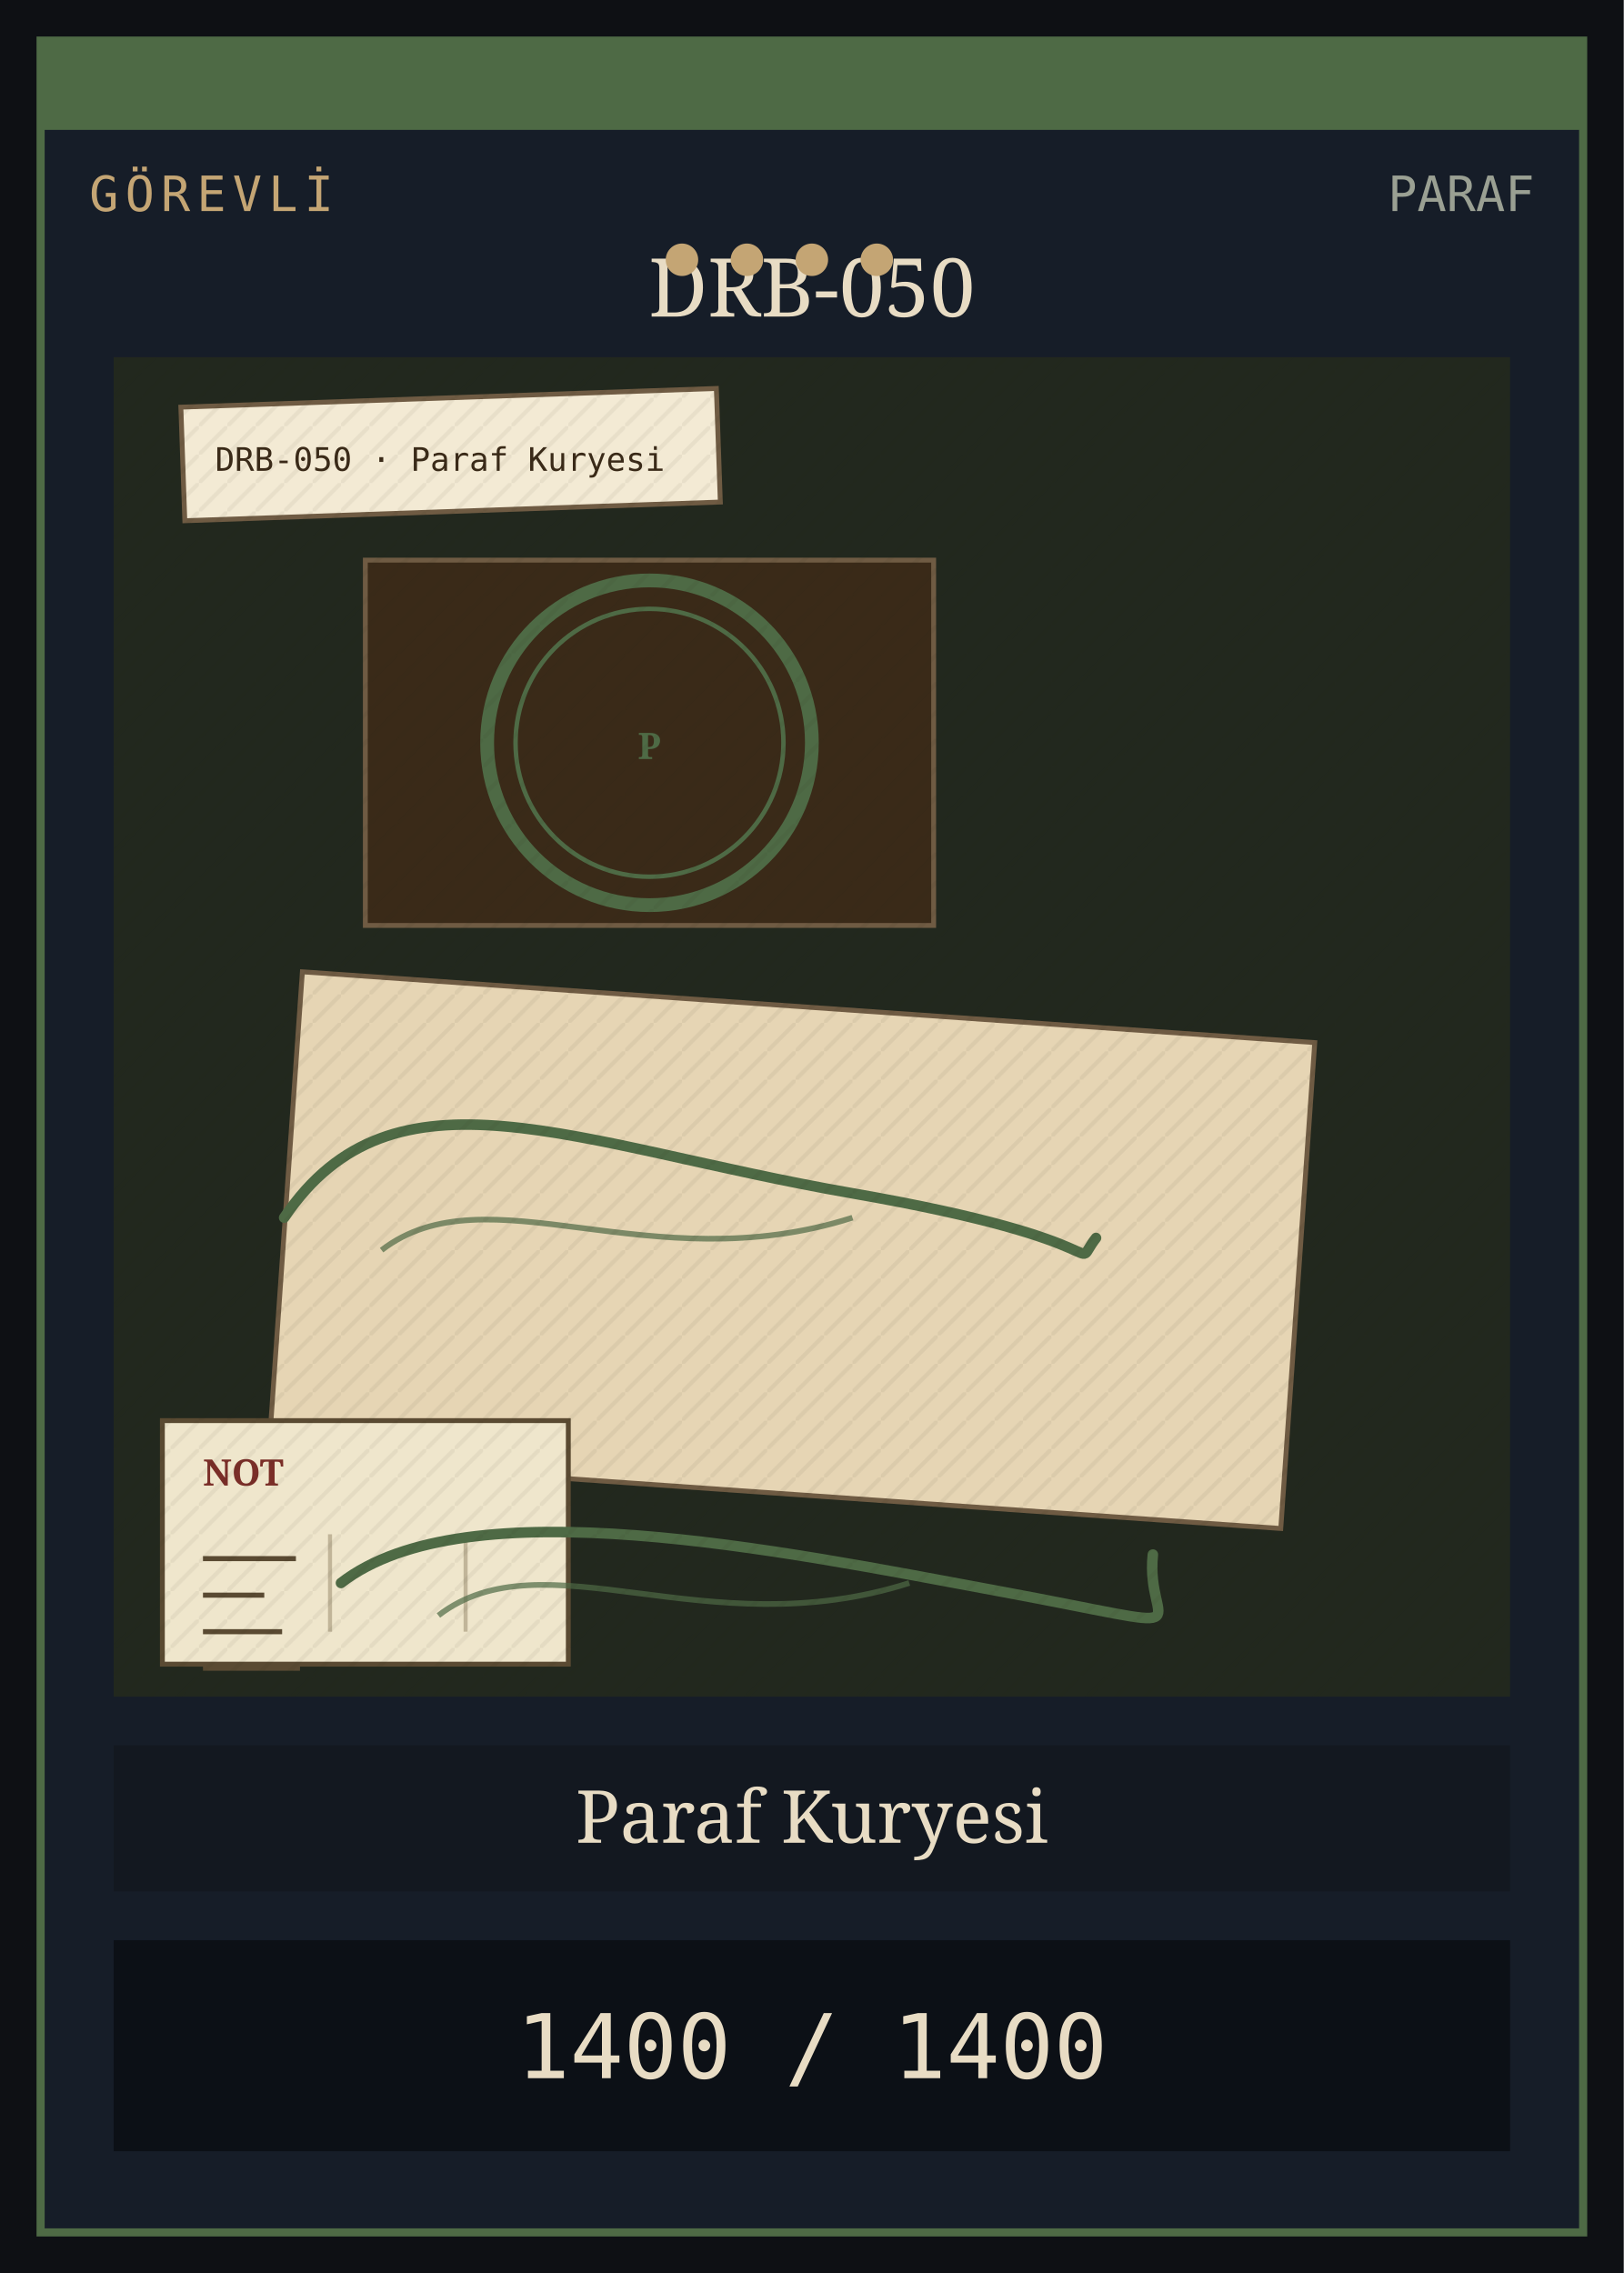
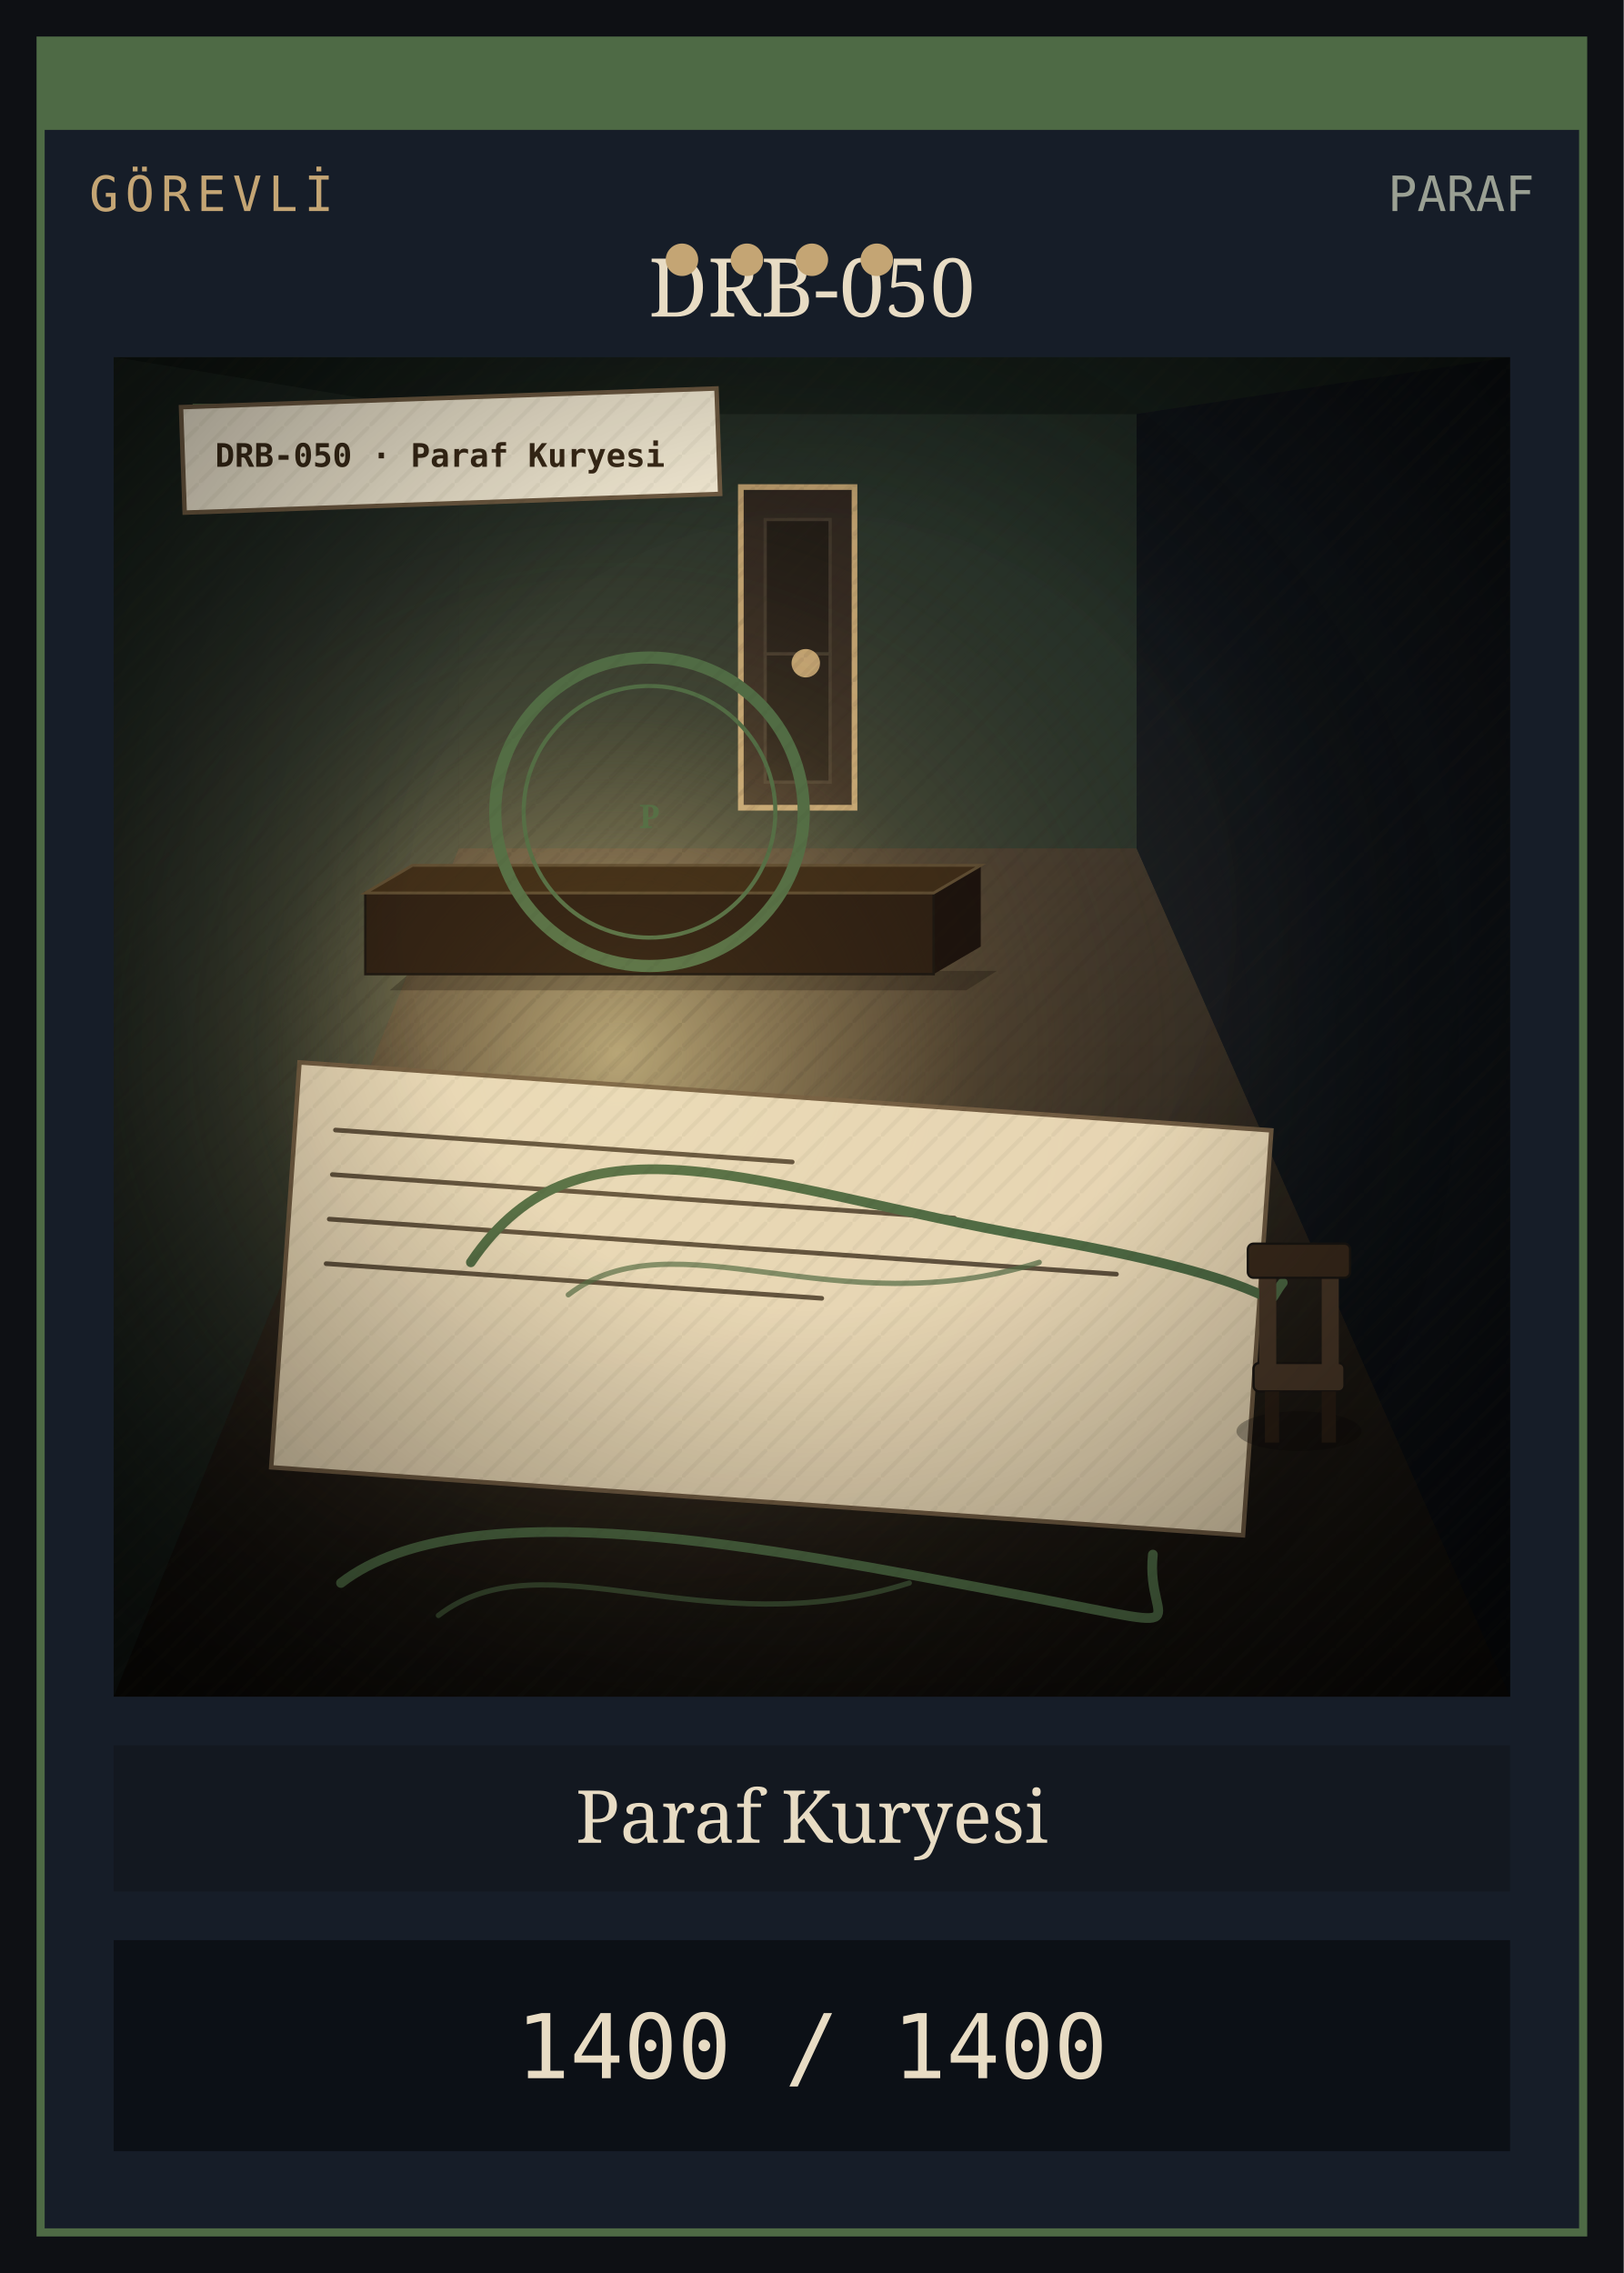
<svg xmlns="http://www.w3.org/2000/svg" viewBox="0 0 400 560" width="400" height="560">
  <defs>
+     <radialGradient id="lampDRB050" cx="36%" cy="52%" r="62%">
+       <stop offset="0" stop-color="#f0d9a0" stop-opacity=".62" />
+       <stop offset=".42" stop-color="#c4a574" stop-opacity=".16" />
+       <stop offset="1" stop-color="#000000" stop-opacity="0" />
+     </radialGradient>
+     <linearGradient id="floorDRB050" x1="0" y1="0" x2="0" y2="1">
+       <stop offset="0" stop-color="#3a3228" />
+       <stop offset="1" stop-color="#1a1610" />
+     </linearGradient>
+     <linearGradient id="wallDRB050" x1="0" y1="0" x2="1" y2="1">
+       <stop offset="0" stop-color="#243028" />
+       <stop offset="1" stop-color="#0e1014" />
+     </linearGradient>
+     <radialGradient id="vigDRB050" cx="50%" cy="42%" r="72%">
+       <stop offset=".4" stop-color="#000" stop-opacity="0" />
+       <stop offset="1" stop-color="#000" stop-opacity=".5" />
+     </radialGradient>
+     <pattern id="hatch" width="6" height="6" patternUnits="userSpaceOnUse">
+       <path d="M0 6 L6 0" stroke="#2a2218" opacity=".07" />
+     </pattern>
    <pattern id="grain" width="7" height="7" patternUnits="userSpaceOnUse">
-       <path d="M0 7 L7 0" stroke="#2a2218" opacity=".055" />
+       <path d="M0 7 L7 0" stroke="#2a2218" opacity=".05" />
    </pattern>
    <clipPath id="well-DRB-050">
      <rect x="28" y="88" width="344" height="330" />
    </clipPath>
  </defs>
  <rect width="400" height="560" fill="#0e1014" />
  <rect x="10" y="10" width="380" height="540" fill="#161d28" stroke="#4e6a45" stroke-width="2" />
  <rect x="10" y="10" width="380" height="22" fill="#4e6a45" />
  <text x="22" y="52" fill="#c4a574" font-family="ui-monospace,monospace" font-size="12" letter-spacing="1.6">GÖREVLİ</text>
  <text x="378" y="52" text-anchor="end" fill="#9aa093" font-family="ui-monospace,monospace" font-size="12">PARAF</text>
  <text x="200" y="78" text-anchor="middle" fill="#e8dcc4" font-family="Georgia,serif" font-size="20">DRB-050</text>
-   <circle cx="168" cy="64" r="4" fill="#c4a574" />
-   <circle cx="184" cy="64" r="4" fill="#c4a574" />
-   <circle cx="200" cy="64" r="4" fill="#c4a574" />
-   <circle cx="216" cy="64" r="4" fill="#c4a574" />
+   <circle cx="168.0" cy="64.0" r="4.0" fill="#c4a574" stroke="none" />
+   <circle cx="184.0" cy="64.0" r="4.0" fill="#c4a574" stroke="none" />
+   <circle cx="200.0" cy="64.0" r="4.0" fill="#c4a574" stroke="none" />
+   <circle cx="216.0" cy="64.0" r="4.0" fill="#c4a574" stroke="none" />
  <g clip-path="url(#well-DRB-050)" data-series="Paraf" data-kind="unit" data-subtype="effect" data-tier="low" data-aux="0">
-     <rect x="28" y="88" width="344" height="330" fill="#22281e" />
-     <rect x="90.0" y="138.0" width="140.0" height="90.0" fill="#3a2a18" stroke="#6f5b43" stroke-width="1.2" />
-     <g transform="rotate(0 160 183)">
-       <circle cx="160" cy="183" r="40" fill="none" stroke="#4e6a45" stroke-width="3.4" />
-       <circle cx="160" cy="183" r="33" fill="none" stroke="#4e6a45" stroke-width="1.1" />
-       <text x="160" y="187" text-anchor="middle" fill="#4e6a45" font-family="Georgia,serif" font-size="9" font-weight="700">P</text>
+     <rect x="28.0" y="88.0" width="344.0" height="330.0" fill="url(#wallDRB050)" stroke="none" />
+     <polygon points="113.0,102.0 280.0,102.0 280.0,209.0 113.0,209.0" fill="#243028" stroke="none" />
+     <polygon points="28.0,88.0 113.0,102.0 280.0,102.0 372.0,88.0" fill="#18221c" stroke="none" />
+     <polygon points="28.0,418.0 113.0,209.0 280.0,209.0 372.0,418.0" fill="url(#floorDRB050)" stroke="none" />
+     <polygon points="28.0,88.0 113.0,102.0 113.0,209.0 28.0,418.0" fill="#243028" stroke="none" opacity="0.92" />
+     <polygon points="372.0,88.0 280.0,102.0 280.0,209.0 372.0,418.0" fill="#10141a" stroke="none" opacity="0.88" />
+     <rect x="182.5" y="120.0" width="28.0" height="79.0" fill="#2a221c" stroke="#c4a574" stroke-width="1.4" />
+     <rect x="188.5" y="128.0" width="16.0" height="33.2" fill="#1a1612" stroke="#3a3228" stroke-width="0.8" />
+     <rect x="188.5" y="161.1" width="16.0" height="31.6" fill="#1a1612" stroke="#3a3228" stroke-width="0.8" />
+     <circle cx="198.5" cy="163.4" r="3.5" fill="#c4a574" stroke="none" />
+     <rect x="28.0" y="88.0" width="344.0" height="330.0" fill="url(#lampDRB050)" stroke="none" />
+     <rect x="28.0" y="88.0" width="344.0" height="330.0" fill="url(#hatch)" stroke="none" />
+     <rect x="28.0" y="88.0" width="344.0" height="330.0" fill="url(#vigDRB050)" stroke="none" />
+     <polygon points="96.0,244.0 238.0,244.0 245.6,239.2 101.6,239.2" fill="#0a0806" stroke="none" opacity="0.28" />
+     <polygon points="230.0,220.0 241.6,213.2 241.6,233.2 230.0,240.0" fill="#1a120e" stroke="none" />
+     <polygon points="90.0,220.0 230.0,220.0 230.0,240.0 90.0,240.0" fill="#2a1e14" stroke="#1a1612" stroke-width="0.6" />
+     <polygon points="90.0,220.0 101.6,213.2 241.6,213.2 230.0,220.0" fill="#3a2a18" stroke="#5a4a32" stroke-width="0.7" />
+     <g transform="rotate(0 160.0 200.0)">
+       <circle cx="160.0" cy="200.0" r="38" fill="none" stroke="#4e6a45" stroke-width="3" />
+       <circle cx="160.0" cy="200.0" r="31" fill="none" stroke="#4e6a45" stroke-width="1" />
+       <text x="160.0" y="204.0" text-anchor="middle" fill="#4e6a45" font-family="Georgia,serif" font-size="8" font-weight="700">P</text>
    </g>
-     <g transform="rotate(4.0 195.0 308.0)">
-       <rect x="70.0" y="248.0" width="250.0" height="120.0" fill="#e6d5b4" stroke="#6f5b43" stroke-width="1.2" />
+     <g transform="rotate(4.0 190.0 320.0)">
+       <rect x="70.0" y="270.0" width="240.0" height="100.0" fill="#e6d5b4" stroke="#6f5b43" stroke-width="1.1" />
+       <path d="M80.0 286.0 h112.8" fill="none" stroke="#5d503e" stroke-width="1.15" stroke-linecap="round" stroke-linejoin="round" />
+       <path d="M80.0 297.0 h153.6" fill="none" stroke="#5d503e" stroke-width="1.15" stroke-linecap="round" stroke-linejoin="round" />
+       <path d="M80.0 308.0 h194.4" fill="none" stroke="#5d503e" stroke-width="1.15" stroke-linecap="round" stroke-linejoin="round" />
+       <path d="M80.0 319.0 h122.4" fill="none" stroke="#5d503e" stroke-width="1.15" stroke-linecap="round" stroke-linejoin="round" />
    </g>
-     <path d="M70.0 300.0 C97.0 260.0 141.0 282.0 210.0 294.0 S263.0 314.0 270.0 305.0" fill="none" stroke="#4e6a45" stroke-width="2.6" stroke-linecap="round" />
-     <path d="M94.0 308.0 C120.0 288.0 160.0 316.0 210.0 300.0" fill="none" stroke="#4e6a45" stroke-width="1.4" opacity=".7" />
-     <rect x="40.0" y="350.0" width="100.0" height="60.0" fill="#efe6cc" stroke="#5a4a32" stroke-width="1.2" />
-     <text x="50" y="366" fill="#7a2e28" font-family="Georgia,serif" font-size="9" font-weight="700">NOT</text>
-     <path d="M81.3 378 v24" stroke="#6a5a3a" opacity=".35" />
-     <path d="M114.7 378 v24" stroke="#6a5a3a" opacity=".35" />
-     <path d="M50.0 384.0 h22.9" stroke="#5a4a32" stroke-width="1.25" />
-     <path d="M50.0 393.0 h15.1" stroke="#5a4a32" stroke-width="1.25" />
-     <path d="M50.0 402.0 h19.5" stroke="#5a4a32" stroke-width="1.25" />
-     <path d="M50.0 411.0 h23.9" stroke="#5a4a32" stroke-width="1.25" />
-     <path d="M50.0 420.0 h16.1" stroke="#5a4a32" stroke-width="1.25" />
-     <path d="M50.0 429.0 h20.5" stroke="#5a4a32" stroke-width="1.25" />
-     <path d="M84.0 390.0 C115.0 366.0 192.0 382.0 246.0 392.0 S282.0 402.0 284.0 383.0" fill="none" stroke="#4e6a45" stroke-width="2.6" stroke-linecap="round" />
-     <path d="M108.0 398.0 C134.0 378.0 174.0 406.0 224.0 390.0" fill="none" stroke="#4e6a45" stroke-width="1.4" opacity=".7" />
-     <g transform="rotate(-2.0 111.0 112.0)">
-       <rect x="45.0" y="98.0" width="132.0" height="28.0" fill="#f3ead4" stroke="#6f5b43" stroke-width="1.2" />
+     <path d="M116.0 311.0 C143.0 271.0 187.0 293.0 256.0 305.0 S309.0 325.0 316.0 316.0" fill="none" stroke="#4e6a45" stroke-width="2.4" stroke-linecap="round" stroke-linejoin="round" />
+     <path d="M140.0 319.0 C166.0 299.0 206.0 327.0 256.0 311.0" fill="none" stroke="#4e6a45" stroke-width="1.3" stroke-linecap="round" stroke-linejoin="round" opacity="0.7" />
+     <rect x="48.0" y="100.0" width="92.0" height="18.0" fill="#1a1612" stroke="#4e6a45" stroke-width="1.1" />
+     <text x="94.0" y="113.0" text-anchor="middle" fill="#c4a574" font-family="ui-monospace,monospace" font-size="9" font-weight="700">ONAY</text>
+     <g transform="translate(320.0 340.0) scale(0.70)">
+       <ellipse cx="0" cy="18" rx="22" ry="7" fill="#0a0806" opacity=".3" />
+       <rect x="-16.0" y="-6.0" width="32.0" height="10.0" rx="2" fill="#4a3828" stroke="#1a1612" stroke-width="0.8" />
+       <rect x="-14.0" y="-40.0" width="6.0" height="36.0" fill="#4a3828" stroke="none" />
+       <rect x="8.0" y="-40.0" width="6.0" height="36.0" fill="#4a3828" stroke="none" />
+       <rect x="-18.0" y="-48.0" width="36.0" height="12.0" rx="2" fill="#3a2a1c" stroke="#1a1612" stroke-width="0.8" />
+       <rect x="-12.0" y="4.0" width="5.0" height="18.0" fill="#2a1e14" stroke="none" />
+       <rect x="8.0" y="4.0" width="5.0" height="18.0" fill="#2a1e14" stroke="none" />
    </g>
-     <text x="53" y="116" fill="#3a2a18" font-family="ui-monospace,monospace" font-size="8">DRB-050 · Paraf Kuryesi</text>
+     <path d="M84.0 390.0 C115.0 366.0 192.0 382.0 246.0 392.0 S282.0 402.0 284.0 383.0" fill="none" stroke="#4e6a45" stroke-width="2.4" stroke-linecap="round" stroke-linejoin="round" />
+     <path d="M108.0 398.0 C134.0 378.0 174.0 406.0 224.0 390.0" fill="none" stroke="#4e6a45" stroke-width="1.3" stroke-linecap="round" stroke-linejoin="round" opacity="0.7" />
+     <g transform="rotate(-2.0 111.0 111.0)">
+       <rect x="45.0" y="98.0" width="132.0" height="26.0" fill="#f3ead4" stroke="#6f5b43" stroke-width="1.1" />
+     </g>
+     <text x="53.0" y="115.0" text-anchor="start" fill="#3a2a18" font-family="ui-monospace,monospace" font-size="8" font-weight="600">DRB-050 · Paraf Kuryesi</text>
+     <rect x="28" y="88" width="344" height="330" fill="url(#lampDRB050)" style="mix-blend-mode:soft-light" opacity=".72" />
+     <rect x="28" y="88" width="344" height="330" fill="url(#vigDRB050)" />
    <rect x="28" y="88" width="344" height="330" fill="url(#grain)" />
  </g>
  <rect x="28" y="430" width="344" height="36" fill="#121820" opacity=".92" />
  <text x="200" y="454" text-anchor="middle" fill="#e8dcc4" font-family="Georgia,serif" font-size="18">Paraf Kuryesi</text>
  <rect x="28" y="478" width="344" height="52" fill="#0c1016" />
  <text x="200" y="512" text-anchor="middle" fill="#e8dcc4" font-family="ui-monospace,monospace" font-size="22">1400 / 1400</text>
</svg>
